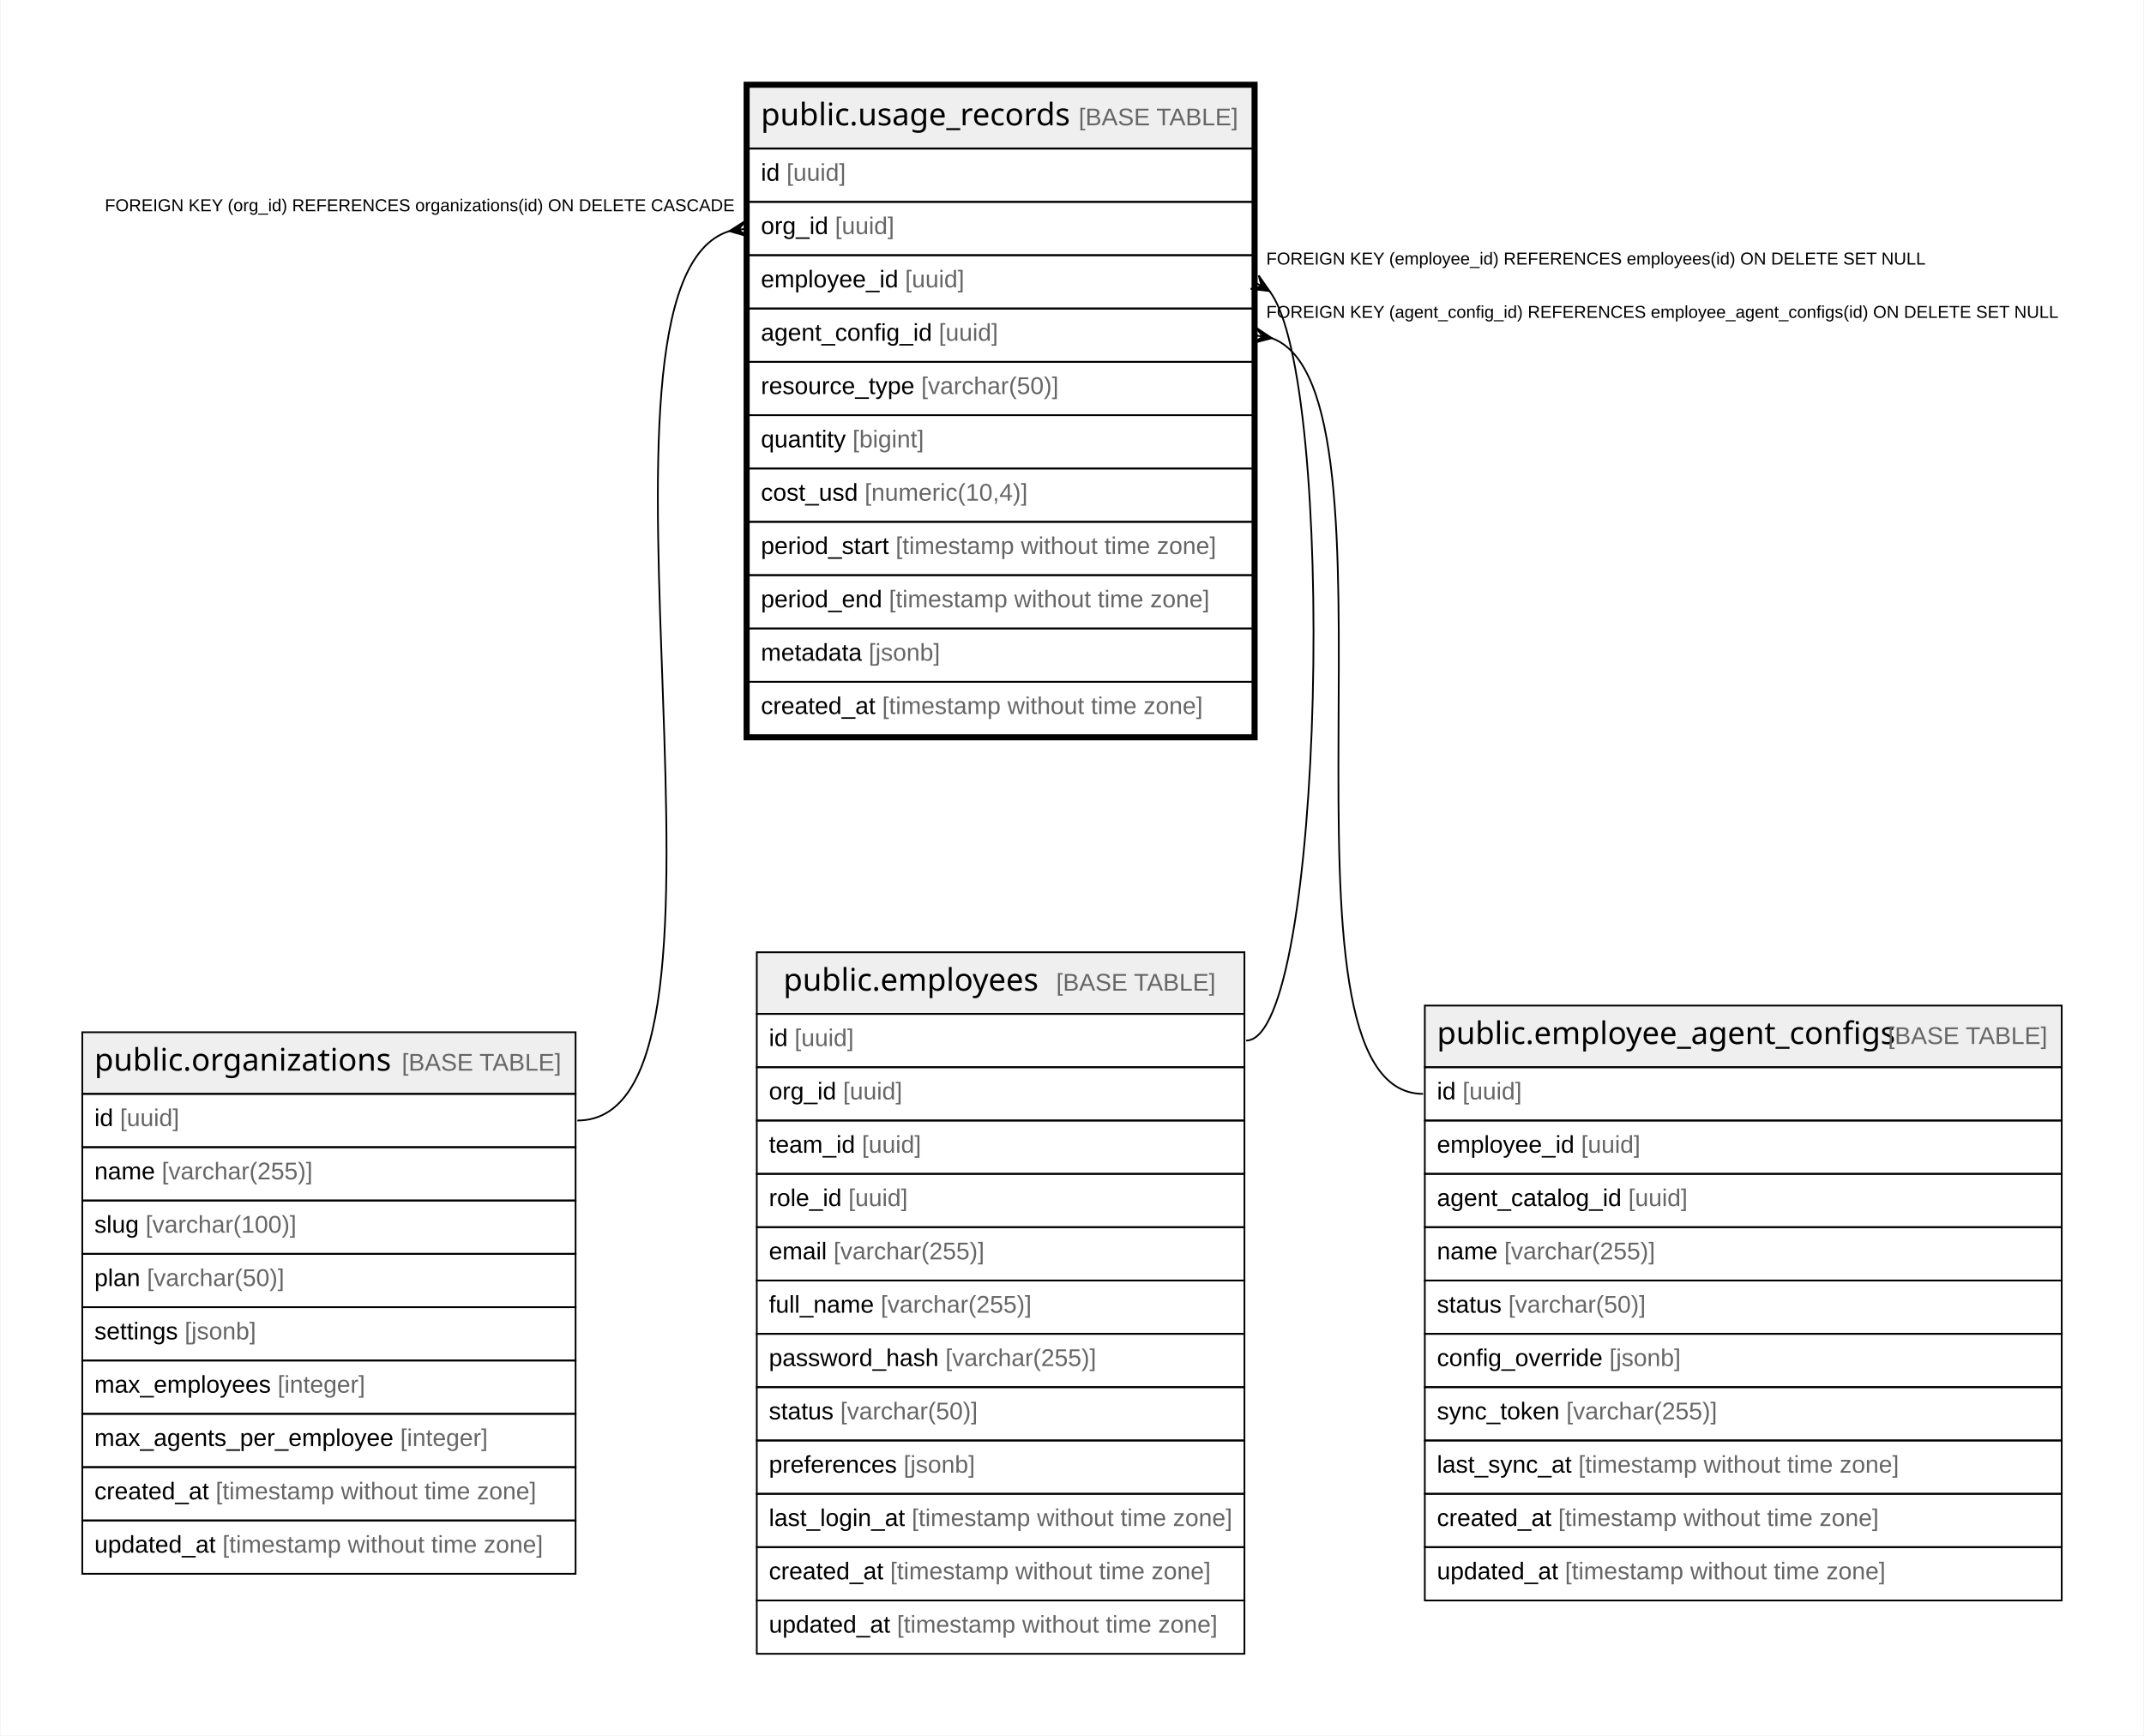
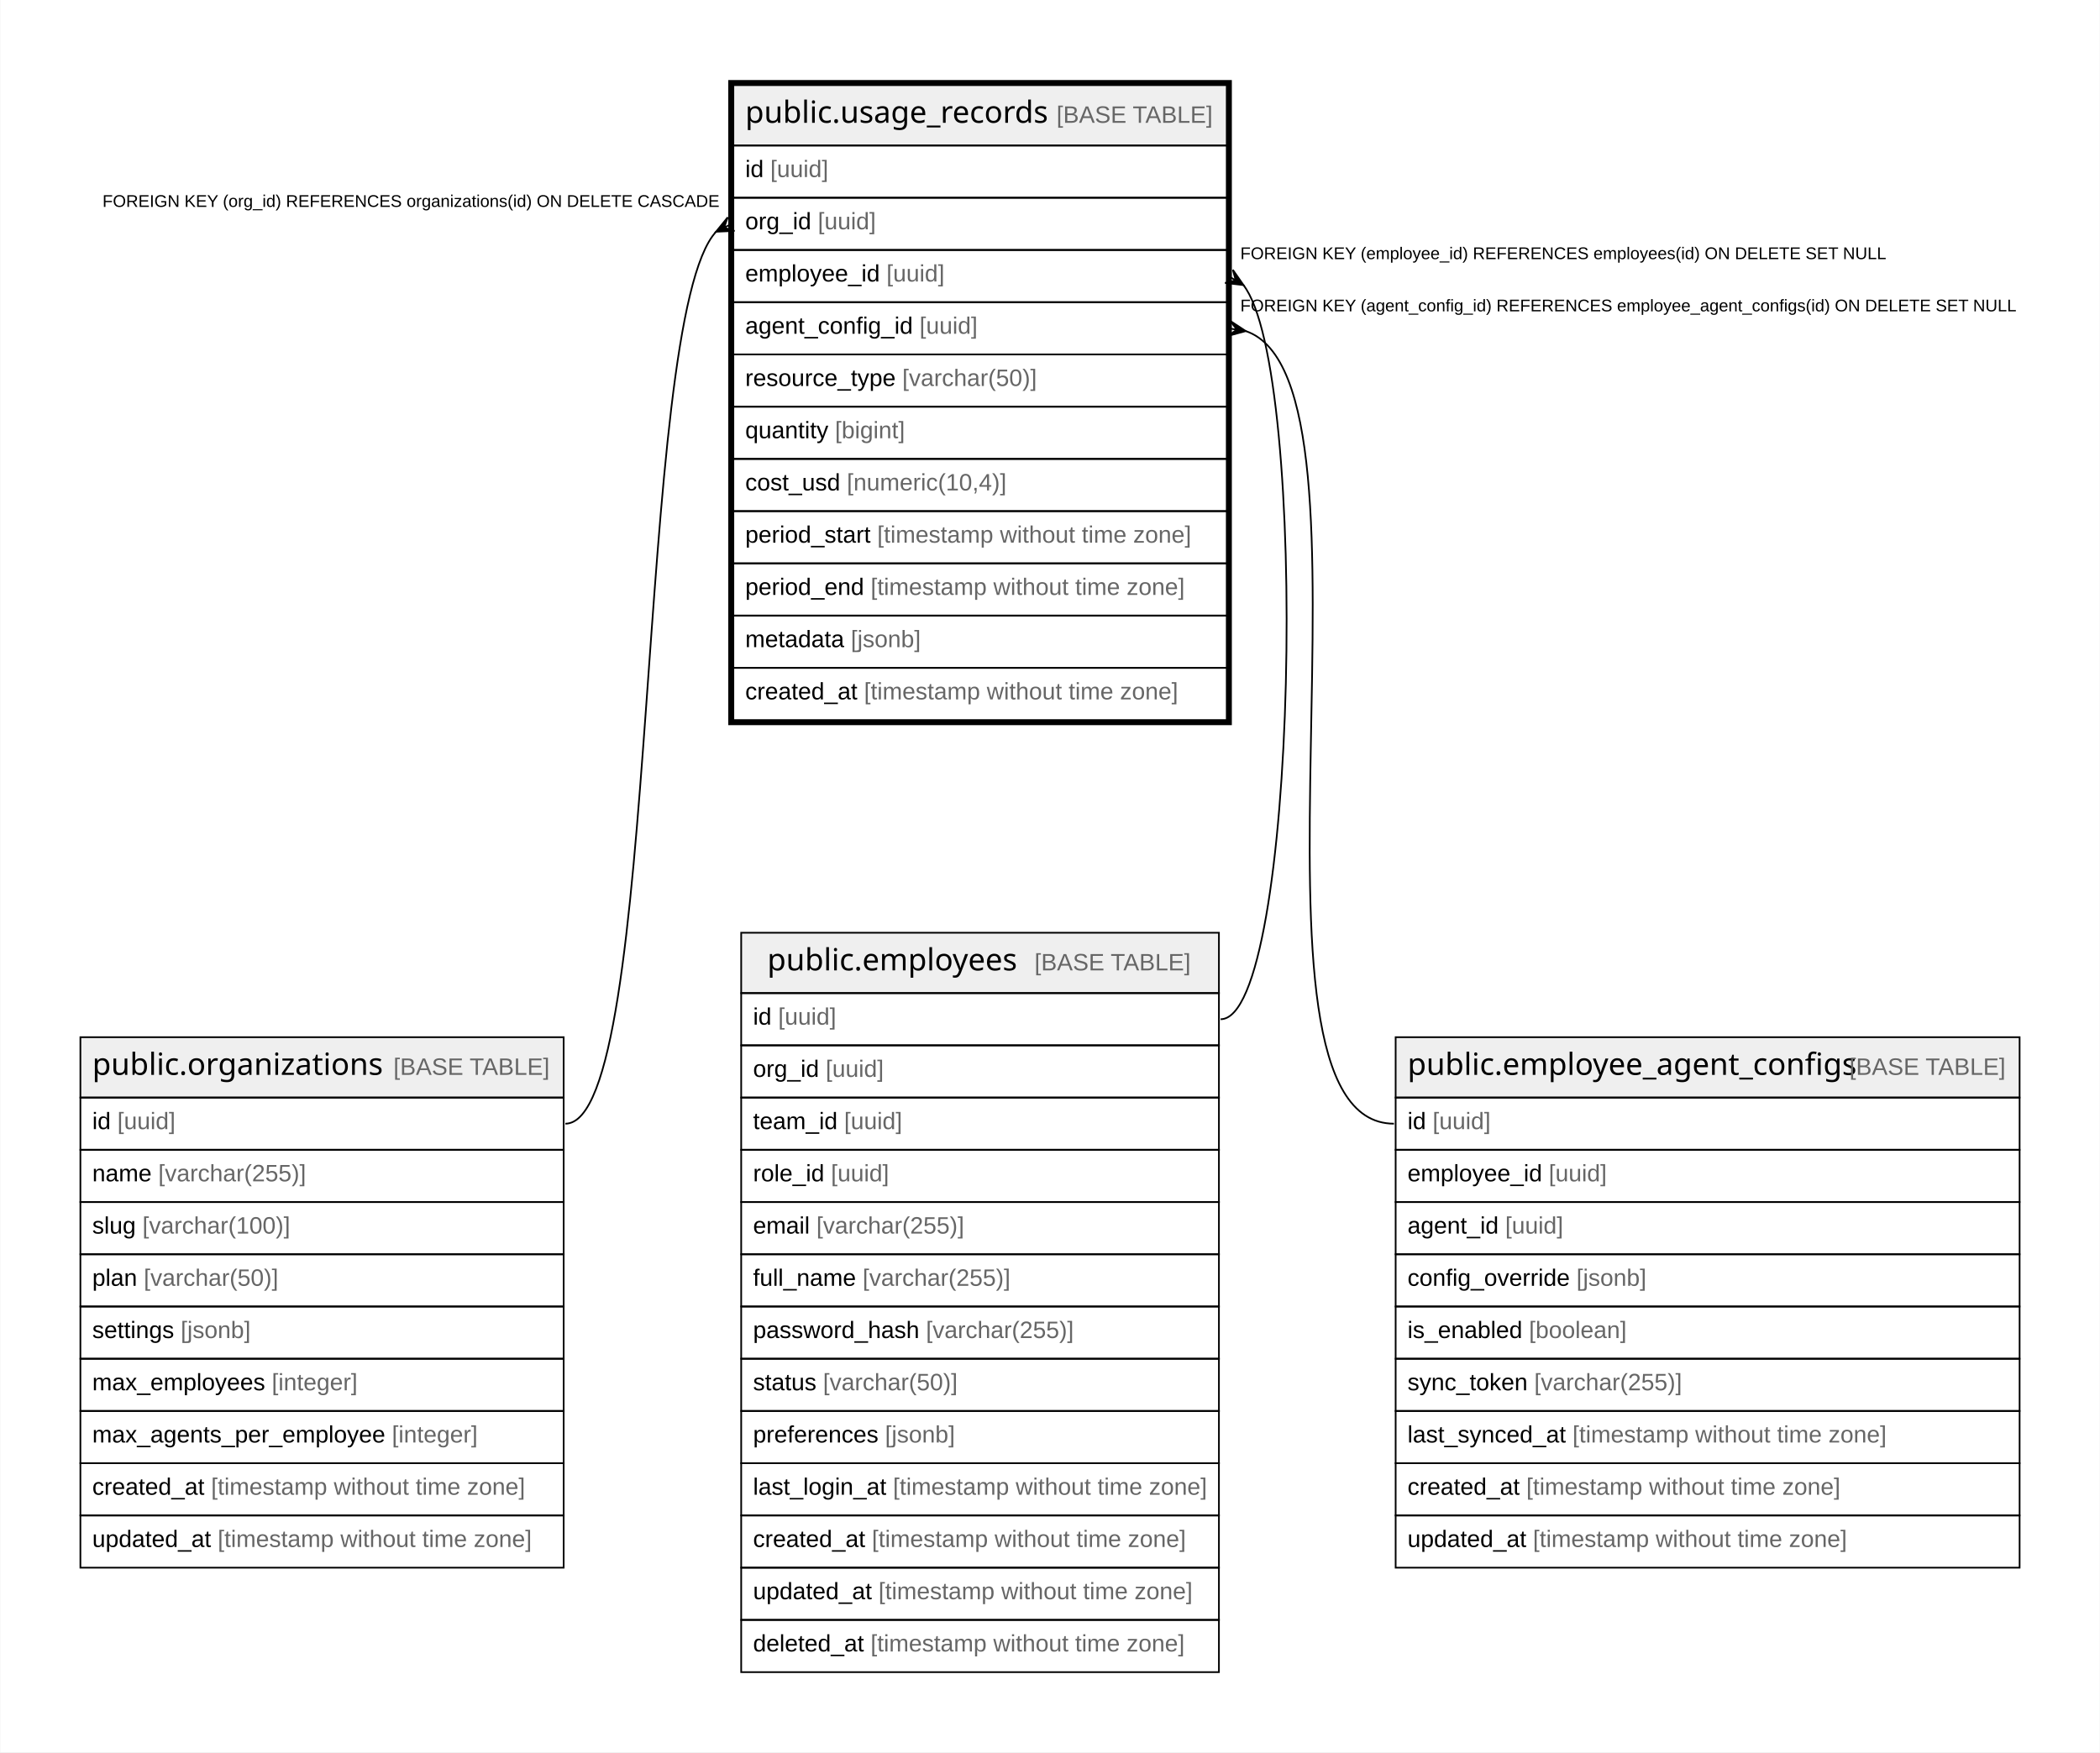
- <svg xmlns="http://www.w3.org/2000/svg" width="1238pt" height="1002pt" viewBox="0.00 0.00 1237.83 1002.40">
-   <g id="graph0" class="graph" transform="scale(1 1) rotate(0) translate(4 998.4)">
-     <polygon fill="white" stroke="none" points="-4,4 -4,-998.4 1233.83,-998.4 1233.83,4 -4,4" />
+ <svg xmlns="http://www.w3.org/2000/svg" width="1238pt" height="1033pt" viewBox="0.00 0.00 1237.83 1033.20">
+   <g id="graph0" class="graph" transform="scale(1 1) rotate(0) translate(4 1029.2)">
+     <polygon fill="white" stroke="none" points="-4,4 -4,-1029.2 1233.83,-1029.2 1233.83,4 -4,4" />
    <g id="node1" class="node">
-       <polygon fill="#efefef" stroke="none" points="428.21,-912.6 428.21,-948.2 719.14,-948.2 719.14,-912.6 428.21,-912.6" />
-       <polygon fill="none" stroke="black" points="428.21,-912.6 428.21,-948.2 719.14,-948.2 719.14,-912.6 428.21,-912.6" />
-       <text text-anchor="start" x="435.21" y="-926" font-family="Arial Bold" font-size="18.00">public.usage_records</text>
-       <text text-anchor="start" x="587.65" y="-926" font-family="Arial" font-size="14.00">    </text>
-       <text text-anchor="start" x="618.77" y="-926" font-family="Arial" font-size="14.00" fill="#666666">[BASE TABLE]</text>
+       <polygon fill="#efefef" stroke="none" points="428.21,-943.4 428.21,-979 719.14,-979 719.14,-943.4 428.21,-943.4" />
+       <polygon fill="none" stroke="black" points="428.21,-943.4 428.21,-979 719.14,-979 719.14,-943.4 428.21,-943.4" />
+       <text text-anchor="start" x="435.21" y="-956.8" font-family="Arial Bold" font-size="18.00">public.usage_records</text>
+       <text text-anchor="start" x="587.65" y="-956.8" font-family="Arial" font-size="14.00">    </text>
+       <text text-anchor="start" x="618.77" y="-956.8" font-family="Arial" font-size="14.00" fill="#666666">[BASE TABLE]</text>
+       <polygon fill="none" stroke="black" points="428.21,-912.6 428.21,-943.4 719.14,-943.4 719.14,-912.6 428.21,-912.6" />
+       <text text-anchor="start" x="435.21" y="-924.8" font-family="Arial" font-size="14.00">id </text>
+       <text text-anchor="start" x="449.99" y="-924.8" font-family="Arial" font-size="14.00" fill="#666666">[uuid]</text>
      <polygon fill="none" stroke="black" points="428.21,-881.8 428.21,-912.6 719.14,-912.6 719.14,-881.8 428.21,-881.8" />
-       <text text-anchor="start" x="435.21" y="-894" font-family="Arial" font-size="14.00">id </text>
-       <text text-anchor="start" x="449.99" y="-894" font-family="Arial" font-size="14.00" fill="#666666">[uuid]</text>
+       <text text-anchor="start" x="435.21" y="-894" font-family="Arial" font-size="14.00">org_id </text>
+       <text text-anchor="start" x="478.01" y="-894" font-family="Arial" font-size="14.00" fill="#666666">[uuid]</text>
      <polygon fill="none" stroke="black" points="428.21,-851 428.21,-881.8 719.14,-881.8 719.14,-851 428.21,-851" />
-       <text text-anchor="start" x="435.21" y="-863.2" font-family="Arial" font-size="14.00">org_id </text>
-       <text text-anchor="start" x="478.01" y="-863.2" font-family="Arial" font-size="14.00" fill="#666666">[uuid]</text>
+       <text text-anchor="start" x="435.21" y="-863.2" font-family="Arial" font-size="14.00">employee_id </text>
+       <text text-anchor="start" x="518.48" y="-863.2" font-family="Arial" font-size="14.00" fill="#666666">[uuid]</text>
      <polygon fill="none" stroke="black" points="428.21,-820.2 428.21,-851 719.14,-851 719.14,-820.2 428.21,-820.2" />
-       <text text-anchor="start" x="435.21" y="-832.4" font-family="Arial" font-size="14.00">employee_id </text>
-       <text text-anchor="start" x="518.48" y="-832.4" font-family="Arial" font-size="14.00" fill="#666666">[uuid]</text>
+       <text text-anchor="start" x="435.21" y="-832.4" font-family="Arial" font-size="14.00">agent_config_id </text>
+       <text text-anchor="start" x="537.96" y="-832.4" font-family="Arial" font-size="14.00" fill="#666666">[uuid]</text>
      <polygon fill="none" stroke="black" points="428.21,-789.4 428.21,-820.2 719.14,-820.2 719.14,-789.4 428.21,-789.4" />
-       <text text-anchor="start" x="435.21" y="-801.6" font-family="Arial" font-size="14.00">agent_config_id </text>
-       <text text-anchor="start" x="537.96" y="-801.6" font-family="Arial" font-size="14.00" fill="#666666">[uuid]</text>
+       <text text-anchor="start" x="435.21" y="-801.6" font-family="Arial" font-size="14.00">resource_type </text>
+       <text text-anchor="start" x="527.81" y="-801.6" font-family="Arial" font-size="14.00" fill="#666666">[varchar(50)]</text>
      <polygon fill="none" stroke="black" points="428.21,-758.6 428.21,-789.4 719.14,-789.4 719.14,-758.6 428.21,-758.6" />
-       <text text-anchor="start" x="435.21" y="-770.8" font-family="Arial" font-size="14.00">resource_type </text>
-       <text text-anchor="start" x="527.81" y="-770.8" font-family="Arial" font-size="14.00" fill="#666666">[varchar(50)]</text>
+       <text text-anchor="start" x="435.21" y="-770.8" font-family="Arial" font-size="14.00">quantity </text>
+       <text text-anchor="start" x="488.13" y="-770.8" font-family="Arial" font-size="14.00" fill="#666666">[bigint]</text>
      <polygon fill="none" stroke="black" points="428.21,-727.8 428.21,-758.6 719.14,-758.6 719.14,-727.8 428.21,-727.8" />
-       <text text-anchor="start" x="435.21" y="-740" font-family="Arial" font-size="14.00">quantity </text>
-       <text text-anchor="start" x="488.13" y="-740" font-family="Arial" font-size="14.00" fill="#666666">[bigint]</text>
+       <text text-anchor="start" x="435.21" y="-740" font-family="Arial" font-size="14.00">cost_usd </text>
+       <text text-anchor="start" x="495.13" y="-740" font-family="Arial" font-size="14.00" fill="#666666">[numeric(10,4)]</text>
      <polygon fill="none" stroke="black" points="428.21,-697 428.21,-727.8 719.14,-727.8 719.14,-697 428.21,-697" />
-       <text text-anchor="start" x="435.21" y="-709.2" font-family="Arial" font-size="14.00">cost_usd </text>
-       <text text-anchor="start" x="495.13" y="-709.2" font-family="Arial" font-size="14.00" fill="#666666">[numeric(10,4)]</text>
+       <text text-anchor="start" x="435.21" y="-709.2" font-family="Arial" font-size="14.00">period_start </text>
+       <text text-anchor="start" x="513.03" y="-709.2" font-family="Arial" font-size="14.00" fill="#666666">[timestamp without time zone]</text>
      <polygon fill="none" stroke="black" points="428.21,-666.2 428.21,-697 719.14,-697 719.14,-666.2 428.21,-666.2" />
-       <text text-anchor="start" x="435.21" y="-678.4" font-family="Arial" font-size="14.00">period_start </text>
-       <text text-anchor="start" x="513.03" y="-678.4" font-family="Arial" font-size="14.00" fill="#666666">[timestamp without time zone]</text>
+       <text text-anchor="start" x="435.21" y="-678.4" font-family="Arial" font-size="14.00">period_end </text>
+       <text text-anchor="start" x="509.16" y="-678.4" font-family="Arial" font-size="14.00" fill="#666666">[timestamp without time zone]</text>
      <polygon fill="none" stroke="black" points="428.21,-635.4 428.21,-666.2 719.14,-666.2 719.14,-635.4 428.21,-635.4" />
-       <text text-anchor="start" x="435.21" y="-647.6" font-family="Arial" font-size="14.00">period_end </text>
-       <text text-anchor="start" x="509.16" y="-647.6" font-family="Arial" font-size="14.00" fill="#666666">[timestamp without time zone]</text>
+       <text text-anchor="start" x="435.21" y="-647.6" font-family="Arial" font-size="14.00">metadata </text>
+       <text text-anchor="start" x="497.47" y="-647.6" font-family="Arial" font-size="14.00" fill="#666666">[jsonb]</text>
      <polygon fill="none" stroke="black" points="428.21,-604.6 428.21,-635.4 719.14,-635.4 719.14,-604.6 428.21,-604.6" />
-       <text text-anchor="start" x="435.21" y="-616.8" font-family="Arial" font-size="14.00">metadata </text>
-       <text text-anchor="start" x="497.47" y="-616.8" font-family="Arial" font-size="14.00" fill="#666666">[jsonb]</text>
-       <polygon fill="none" stroke="black" points="428.21,-573.8 428.21,-604.6 719.14,-604.6 719.14,-573.8 428.21,-573.8" />
-       <text text-anchor="start" x="435.21" y="-586" font-family="Arial" font-size="14.00">created_at </text>
-       <text text-anchor="start" x="505.26" y="-586" font-family="Arial" font-size="14.00" fill="#666666">[timestamp without time zone]</text>
-       <polygon fill="none" stroke="black" stroke-width="3" points="426.71,-572.3 426.71,-949.7 720.64,-949.7 720.64,-572.3 426.71,-572.3" />
+       <text text-anchor="start" x="435.21" y="-616.8" font-family="Arial" font-size="14.00">created_at </text>
+       <text text-anchor="start" x="505.26" y="-616.8" font-family="Arial" font-size="14.00" fill="#666666">[timestamp without time zone]</text>
+       <polygon fill="none" stroke="black" stroke-width="3" points="426.71,-603.1 426.71,-980.5 720.64,-980.5 720.64,-603.1 426.71,-603.1" />
    </g>
    <g id="node2" class="node">
-       <polygon fill="#efefef" stroke="none" points="43.2,-366.6 43.2,-402.2 328.15,-402.2 328.15,-366.6 43.2,-366.6" />
-       <polygon fill="none" stroke="black" points="43.2,-366.6 43.2,-402.2 328.15,-402.2 328.15,-366.6 43.2,-366.6" />
-       <text text-anchor="start" x="50.2" y="-380" font-family="Arial Bold" font-size="18.00">public.organizations</text>
-       <text text-anchor="start" x="196.66" y="-380" font-family="Arial" font-size="14.00">    </text>
-       <text text-anchor="start" x="227.78" y="-380" font-family="Arial" font-size="14.00" fill="#666666">[BASE TABLE]</text>
-       <polygon fill="none" stroke="black" points="43.2,-335.8 43.2,-366.6 328.15,-366.6 328.15,-335.8 43.2,-335.8" />
-       <text text-anchor="start" x="50.2" y="-348" font-family="Arial" font-size="14.00">id </text>
-       <text text-anchor="start" x="64.99" y="-348" font-family="Arial" font-size="14.00" fill="#666666">[uuid]</text>
-       <polygon fill="none" stroke="black" points="43.2,-305 43.2,-335.8 328.15,-335.8 328.15,-305 43.2,-305" />
-       <text text-anchor="start" x="50.2" y="-317.2" font-family="Arial" font-size="14.00">name </text>
-       <text text-anchor="start" x="89.11" y="-317.2" font-family="Arial" font-size="14.00" fill="#666666">[varchar(255)]</text>
-       <polygon fill="none" stroke="black" points="43.2,-274.2 43.2,-305 328.15,-305 328.15,-274.2 43.2,-274.2" />
-       <text text-anchor="start" x="50.2" y="-286.4" font-family="Arial" font-size="14.00">slug </text>
-       <text text-anchor="start" x="79.77" y="-286.4" font-family="Arial" font-size="14.00" fill="#666666">[varchar(100)]</text>
-       <polygon fill="none" stroke="black" points="43.2,-243.4 43.2,-274.2 328.15,-274.2 328.15,-243.4 43.2,-243.4" />
-       <text text-anchor="start" x="50.2" y="-255.6" font-family="Arial" font-size="14.00">plan </text>
-       <text text-anchor="start" x="80.56" y="-255.6" font-family="Arial" font-size="14.00" fill="#666666">[varchar(50)]</text>
-       <polygon fill="none" stroke="black" points="43.2,-212.6 43.2,-243.4 328.15,-243.4 328.15,-212.6 43.2,-212.6" />
-       <text text-anchor="start" x="50.2" y="-224.8" font-family="Arial" font-size="14.00">settings </text>
-       <text text-anchor="start" x="102.34" y="-224.8" font-family="Arial" font-size="14.00" fill="#666666">[jsonb]</text>
-       <polygon fill="none" stroke="black" points="43.2,-181.8 43.2,-212.6 328.15,-212.6 328.15,-181.8 43.2,-181.8" />
-       <text text-anchor="start" x="50.2" y="-194" font-family="Arial" font-size="14.00">max_employees </text>
-       <text text-anchor="start" x="156.03" y="-194" font-family="Arial" font-size="14.00" fill="#666666">[integer]</text>
-       <polygon fill="none" stroke="black" points="43.2,-151 43.2,-181.8 328.15,-181.8 328.15,-151 43.2,-151" />
-       <text text-anchor="start" x="50.2" y="-163.2" font-family="Arial" font-size="14.00">max_agents_per_employee </text>
-       <text text-anchor="start" x="226.87" y="-163.2" font-family="Arial" font-size="14.00" fill="#666666">[integer]</text>
-       <polygon fill="none" stroke="black" points="43.2,-120.2 43.2,-151 328.15,-151 328.15,-120.2 43.2,-120.2" />
-       <text text-anchor="start" x="50.2" y="-132.4" font-family="Arial" font-size="14.00">created_at </text>
-       <text text-anchor="start" x="120.25" y="-132.4" font-family="Arial" font-size="14.00" fill="#666666">[timestamp without time zone]</text>
-       <polygon fill="none" stroke="black" points="43.2,-89.4 43.2,-120.2 328.15,-120.2 328.15,-89.4 43.2,-89.4" />
-       <text text-anchor="start" x="50.2" y="-101.6" font-family="Arial" font-size="14.00">updated_at </text>
-       <text text-anchor="start" x="124.16" y="-101.6" font-family="Arial" font-size="14.00" fill="#666666">[timestamp without time zone]</text>
+       <polygon fill="#efefef" stroke="none" points="43.2,-382 43.2,-417.6 328.15,-417.6 328.15,-382 43.2,-382" />
+       <polygon fill="none" stroke="black" points="43.2,-382 43.2,-417.6 328.15,-417.6 328.15,-382 43.2,-382" />
+       <text text-anchor="start" x="50.2" y="-395.4" font-family="Arial Bold" font-size="18.00">public.organizations</text>
+       <text text-anchor="start" x="196.66" y="-395.4" font-family="Arial" font-size="14.00">    </text>
+       <text text-anchor="start" x="227.78" y="-395.4" font-family="Arial" font-size="14.00" fill="#666666">[BASE TABLE]</text>
+       <polygon fill="none" stroke="black" points="43.2,-351.2 43.2,-382 328.15,-382 328.15,-351.2 43.2,-351.2" />
+       <text text-anchor="start" x="50.2" y="-363.4" font-family="Arial" font-size="14.00">id </text>
+       <text text-anchor="start" x="64.99" y="-363.4" font-family="Arial" font-size="14.00" fill="#666666">[uuid]</text>
+       <polygon fill="none" stroke="black" points="43.2,-320.4 43.2,-351.2 328.15,-351.2 328.15,-320.4 43.2,-320.4" />
+       <text text-anchor="start" x="50.2" y="-332.6" font-family="Arial" font-size="14.00">name </text>
+       <text text-anchor="start" x="89.11" y="-332.6" font-family="Arial" font-size="14.00" fill="#666666">[varchar(255)]</text>
+       <polygon fill="none" stroke="black" points="43.2,-289.6 43.2,-320.4 328.15,-320.4 328.15,-289.6 43.2,-289.6" />
+       <text text-anchor="start" x="50.2" y="-301.8" font-family="Arial" font-size="14.00">slug </text>
+       <text text-anchor="start" x="79.77" y="-301.8" font-family="Arial" font-size="14.00" fill="#666666">[varchar(100)]</text>
+       <polygon fill="none" stroke="black" points="43.2,-258.8 43.2,-289.6 328.15,-289.6 328.15,-258.8 43.2,-258.8" />
+       <text text-anchor="start" x="50.2" y="-271" font-family="Arial" font-size="14.00">plan </text>
+       <text text-anchor="start" x="80.56" y="-271" font-family="Arial" font-size="14.00" fill="#666666">[varchar(50)]</text>
+       <polygon fill="none" stroke="black" points="43.2,-228 43.2,-258.8 328.15,-258.8 328.15,-228 43.2,-228" />
+       <text text-anchor="start" x="50.2" y="-240.2" font-family="Arial" font-size="14.00">settings </text>
+       <text text-anchor="start" x="102.34" y="-240.2" font-family="Arial" font-size="14.00" fill="#666666">[jsonb]</text>
+       <polygon fill="none" stroke="black" points="43.2,-197.2 43.2,-228 328.15,-228 328.15,-197.2 43.2,-197.2" />
+       <text text-anchor="start" x="50.2" y="-209.4" font-family="Arial" font-size="14.00">max_employees </text>
+       <text text-anchor="start" x="156.03" y="-209.4" font-family="Arial" font-size="14.00" fill="#666666">[integer]</text>
+       <polygon fill="none" stroke="black" points="43.2,-166.4 43.2,-197.2 328.15,-197.2 328.15,-166.4 43.2,-166.4" />
+       <text text-anchor="start" x="50.2" y="-178.6" font-family="Arial" font-size="14.00">max_agents_per_employee </text>
+       <text text-anchor="start" x="226.87" y="-178.6" font-family="Arial" font-size="14.00" fill="#666666">[integer]</text>
+       <polygon fill="none" stroke="black" points="43.2,-135.6 43.2,-166.4 328.15,-166.4 328.15,-135.6 43.2,-135.6" />
+       <text text-anchor="start" x="50.2" y="-147.8" font-family="Arial" font-size="14.00">created_at </text>
+       <text text-anchor="start" x="120.25" y="-147.8" font-family="Arial" font-size="14.00" fill="#666666">[timestamp without time zone]</text>
+       <polygon fill="none" stroke="black" points="43.2,-104.8 43.2,-135.6 328.15,-135.6 328.15,-104.8 43.2,-104.8" />
+       <text text-anchor="start" x="50.2" y="-117" font-family="Arial" font-size="14.00">updated_at </text>
+       <text text-anchor="start" x="124.16" y="-117" font-family="Arial" font-size="14.00" fill="#666666">[timestamp without time zone]</text>
    </g>
    <g id="edge1" class="edge">
-       <path fill="none" stroke="black" d="M417,-864.92C318.86,-834.7 442.05,-351.2 329.15,-351.2" />
-       <polygon fill="black" stroke="black" points="416.98,-864.92 426.23,-870.81 422.26,-865.68 426.55,-866.3 426.55,-866.3 426.55,-866.3 422.26,-865.68 427.52,-861.9 416.98,-864.92" />
-       <text text-anchor="start" x="56.22" y="-876.4" font-family="Arial" font-size="10.00">FOREIGN KEY (org_id) REFERENCES organizations(id) ON DELETE CASCADE</text>
+       <path fill="none" stroke="black" d="M418.08,-892.61C369.4,-840.75 385.83,-366.6 329.15,-366.6" />
+       <polygon fill="black" stroke="black" points="417.97,-892.56 424.89,-901.07 422.74,-894.96 426.61,-896.9 426.61,-896.9 426.61,-896.9 422.74,-894.96 428.93,-893.03 417.97,-892.56" />
+       <text text-anchor="start" x="56.22" y="-907.2" font-family="Arial" font-size="10.00">FOREIGN KEY (org_id) REFERENCES organizations(id) ON DELETE CASCADE</text>
    </g>
    <g id="node3" class="node">
-       <polygon fill="#efefef" stroke="none" points="432.83,-412.8 432.83,-448.4 714.52,-448.4 714.52,-412.8 432.83,-412.8" />
-       <polygon fill="none" stroke="black" points="432.83,-412.8 432.83,-448.4 714.52,-448.4 714.52,-412.8 432.83,-412.8" />
-       <text text-anchor="start" x="448.2" y="-426.2" font-family="Arial Bold" font-size="18.00">public.employees</text>
-       <text text-anchor="start" x="574.66" y="-426.2" font-family="Arial" font-size="14.00">    </text>
-       <text text-anchor="start" x="605.78" y="-426.2" font-family="Arial" font-size="14.00" fill="#666666">[BASE TABLE]</text>
+       <polygon fill="#efefef" stroke="none" points="432.83,-443.6 432.83,-479.2 714.52,-479.2 714.52,-443.6 432.83,-443.6" />
+       <polygon fill="none" stroke="black" points="432.83,-443.6 432.83,-479.2 714.52,-479.2 714.52,-443.6 432.83,-443.6" />
+       <text text-anchor="start" x="448.2" y="-457" font-family="Arial Bold" font-size="18.00">public.employees</text>
+       <text text-anchor="start" x="574.66" y="-457" font-family="Arial" font-size="14.00">    </text>
+       <text text-anchor="start" x="605.78" y="-457" font-family="Arial" font-size="14.00" fill="#666666">[BASE TABLE]</text>
+       <polygon fill="none" stroke="black" points="432.83,-412.8 432.83,-443.6 714.52,-443.6 714.52,-412.8 432.83,-412.8" />
+       <text text-anchor="start" x="439.83" y="-425" font-family="Arial" font-size="14.00">id </text>
+       <text text-anchor="start" x="454.62" y="-425" font-family="Arial" font-size="14.00" fill="#666666">[uuid]</text>
      <polygon fill="none" stroke="black" points="432.83,-382 432.83,-412.8 714.52,-412.8 714.52,-382 432.83,-382" />
-       <text text-anchor="start" x="439.83" y="-394.2" font-family="Arial" font-size="14.00">id </text>
-       <text text-anchor="start" x="454.62" y="-394.2" font-family="Arial" font-size="14.00" fill="#666666">[uuid]</text>
+       <text text-anchor="start" x="439.83" y="-394.2" font-family="Arial" font-size="14.00">org_id </text>
+       <text text-anchor="start" x="482.64" y="-394.2" font-family="Arial" font-size="14.00" fill="#666666">[uuid]</text>
      <polygon fill="none" stroke="black" points="432.83,-351.2 432.83,-382 714.52,-382 714.52,-351.2 432.83,-351.2" />
-       <text text-anchor="start" x="439.83" y="-363.4" font-family="Arial" font-size="14.00">org_id </text>
-       <text text-anchor="start" x="482.64" y="-363.4" font-family="Arial" font-size="14.00" fill="#666666">[uuid]</text>
+       <text text-anchor="start" x="439.83" y="-363.4" font-family="Arial" font-size="14.00">team_id </text>
+       <text text-anchor="start" x="493.53" y="-363.4" font-family="Arial" font-size="14.00" fill="#666666">[uuid]</text>
      <polygon fill="none" stroke="black" points="432.83,-320.4 432.83,-351.2 714.52,-351.2 714.52,-320.4 432.83,-320.4" />
-       <text text-anchor="start" x="439.83" y="-332.6" font-family="Arial" font-size="14.00">team_id </text>
-       <text text-anchor="start" x="493.53" y="-332.6" font-family="Arial" font-size="14.00" fill="#666666">[uuid]</text>
+       <text text-anchor="start" x="439.83" y="-332.6" font-family="Arial" font-size="14.00">role_id </text>
+       <text text-anchor="start" x="485.75" y="-332.6" font-family="Arial" font-size="14.00" fill="#666666">[uuid]</text>
      <polygon fill="none" stroke="black" points="432.83,-289.6 432.83,-320.4 714.52,-320.4 714.52,-289.6 432.83,-289.6" />
-       <text text-anchor="start" x="439.83" y="-301.8" font-family="Arial" font-size="14.00">role_id </text>
-       <text text-anchor="start" x="485.75" y="-301.8" font-family="Arial" font-size="14.00" fill="#666666">[uuid]</text>
+       <text text-anchor="start" x="439.83" y="-301.8" font-family="Arial" font-size="14.00">email </text>
+       <text text-anchor="start" x="477.18" y="-301.8" font-family="Arial" font-size="14.00" fill="#666666">[varchar(255)]</text>
      <polygon fill="none" stroke="black" points="432.83,-258.8 432.83,-289.6 714.52,-289.6 714.52,-258.8 432.83,-258.8" />
-       <text text-anchor="start" x="439.83" y="-271" font-family="Arial" font-size="14.00">email </text>
-       <text text-anchor="start" x="477.18" y="-271" font-family="Arial" font-size="14.00" fill="#666666">[varchar(255)]</text>
+       <text text-anchor="start" x="439.83" y="-271" font-family="Arial" font-size="14.00">full_name </text>
+       <text text-anchor="start" x="504.42" y="-271" font-family="Arial" font-size="14.00" fill="#666666">[varchar(255)]</text>
      <polygon fill="none" stroke="black" points="432.83,-228 432.83,-258.8 714.52,-258.8 714.52,-228 432.83,-228" />
-       <text text-anchor="start" x="439.83" y="-240.2" font-family="Arial" font-size="14.00">full_name </text>
-       <text text-anchor="start" x="504.42" y="-240.2" font-family="Arial" font-size="14.00" fill="#666666">[varchar(255)]</text>
+       <text text-anchor="start" x="439.83" y="-240.2" font-family="Arial" font-size="14.00">password_hash </text>
+       <text text-anchor="start" x="541.78" y="-240.2" font-family="Arial" font-size="14.00" fill="#666666">[varchar(255)]</text>
      <polygon fill="none" stroke="black" points="432.83,-197.2 432.83,-228 714.52,-228 714.52,-197.2 432.83,-197.2" />
-       <text text-anchor="start" x="439.83" y="-209.4" font-family="Arial" font-size="14.00">password_hash </text>
-       <text text-anchor="start" x="541.78" y="-209.4" font-family="Arial" font-size="14.00" fill="#666666">[varchar(255)]</text>
+       <text text-anchor="start" x="439.83" y="-209.4" font-family="Arial" font-size="14.00">status </text>
+       <text text-anchor="start" x="481.07" y="-209.4" font-family="Arial" font-size="14.00" fill="#666666">[varchar(50)]</text>
      <polygon fill="none" stroke="black" points="432.83,-166.4 432.83,-197.2 714.52,-197.2 714.52,-166.4 432.83,-166.4" />
-       <text text-anchor="start" x="439.83" y="-178.6" font-family="Arial" font-size="14.00">status </text>
-       <text text-anchor="start" x="481.07" y="-178.6" font-family="Arial" font-size="14.00" fill="#666666">[varchar(50)]</text>
+       <text text-anchor="start" x="439.83" y="-178.6" font-family="Arial" font-size="14.00">preferences </text>
+       <text text-anchor="start" x="517.65" y="-178.6" font-family="Arial" font-size="14.00" fill="#666666">[jsonb]</text>
      <polygon fill="none" stroke="black" points="432.83,-135.6 432.83,-166.4 714.52,-166.4 714.52,-135.6 432.83,-135.6" />
-       <text text-anchor="start" x="439.83" y="-147.8" font-family="Arial" font-size="14.00">preferences </text>
-       <text text-anchor="start" x="517.65" y="-147.8" font-family="Arial" font-size="14.00" fill="#666666">[jsonb]</text>
+       <text text-anchor="start" x="439.83" y="-147.8" font-family="Arial" font-size="14.00">last_login_at </text>
+       <text text-anchor="start" x="522.33" y="-147.8" font-family="Arial" font-size="14.00" fill="#666666">[timestamp without time zone]</text>
      <polygon fill="none" stroke="black" points="432.83,-104.8 432.83,-135.6 714.52,-135.6 714.52,-104.8 432.83,-104.8" />
-       <text text-anchor="start" x="439.83" y="-117" font-family="Arial" font-size="14.00">last_login_at </text>
-       <text text-anchor="start" x="522.33" y="-117" font-family="Arial" font-size="14.00" fill="#666666">[timestamp without time zone]</text>
+       <text text-anchor="start" x="439.83" y="-117" font-family="Arial" font-size="14.00">created_at </text>
+       <text text-anchor="start" x="509.88" y="-117" font-family="Arial" font-size="14.00" fill="#666666">[timestamp without time zone]</text>
      <polygon fill="none" stroke="black" points="432.83,-74 432.83,-104.8 714.52,-104.8 714.52,-74 432.83,-74" />
-       <text text-anchor="start" x="439.83" y="-86.2" font-family="Arial" font-size="14.00">created_at </text>
-       <text text-anchor="start" x="509.88" y="-86.2" font-family="Arial" font-size="14.00" fill="#666666">[timestamp without time zone]</text>
+       <text text-anchor="start" x="439.83" y="-86.2" font-family="Arial" font-size="14.00">updated_at </text>
+       <text text-anchor="start" x="513.79" y="-86.2" font-family="Arial" font-size="14.00" fill="#666666">[timestamp without time zone]</text>
      <polygon fill="none" stroke="black" points="432.83,-43.2 432.83,-74 714.52,-74 714.52,-43.2 432.83,-43.2" />
-       <text text-anchor="start" x="439.83" y="-55.4" font-family="Arial" font-size="14.00">updated_at </text>
-       <text text-anchor="start" x="513.79" y="-55.4" font-family="Arial" font-size="14.00" fill="#666666">[timestamp without time zone]</text>
+       <text text-anchor="start" x="439.83" y="-55.4" font-family="Arial" font-size="14.00">deleted_at </text>
+       <text text-anchor="start" x="509.11" y="-55.4" font-family="Arial" font-size="14.00" fill="#666666">[timestamp without time zone]</text>
    </g>
    <g id="edge2" class="edge">
-       <path fill="none" stroke="black" d="M728.9,-830.37C768.06,-780.93 761.07,-397.4 715.52,-397.4" />
-       <polygon fill="black" stroke="black" points="729.02,-830.3 718.12,-831.56 724.44,-833.04 720.72,-835.26 720.72,-835.26 720.72,-835.26 724.44,-833.04 722.74,-839.29 729.02,-830.3" />
-       <text text-anchor="start" x="727.14" y="-845.6" font-family="Arial" font-size="10.00">FOREIGN KEY (employee_id) REFERENCES employees(id) ON DELETE SET NULL</text>
+       <path fill="none" stroke="black" d="M728.9,-861.17C768.06,-811.73 761.07,-428.2 715.52,-428.2" />
+       <polygon fill="black" stroke="black" points="729.02,-861.1 718.12,-862.36 724.44,-863.84 720.72,-866.06 720.72,-866.06 720.72,-866.06 724.44,-863.84 722.74,-870.09 729.02,-861.1" />
+       <text text-anchor="start" x="727.14" y="-876.4" font-family="Arial" font-size="10.00">FOREIGN KEY (employee_id) REFERENCES employees(id) ON DELETE SET NULL</text>
    </g>
    <g id="node4" class="node">
      <polygon fill="#efefef" stroke="none" points="818.72,-382 818.72,-417.6 1186.63,-417.6 1186.63,-382 818.72,-382" />
      <polygon fill="none" stroke="black" points="818.72,-382 818.72,-417.6 1186.63,-417.6 1186.63,-382 818.72,-382" />
      <text text-anchor="start" x="825.72" y="-395.4" font-family="Arial Bold" font-size="18.00">public.employee_agent_configs</text>
      <text text-anchor="start" x="1055.15" y="-395.4" font-family="Arial" font-size="14.00">    </text>
      <text text-anchor="start" x="1086.26" y="-395.4" font-family="Arial" font-size="14.00" fill="#666666">[BASE TABLE]</text>
      <polygon fill="none" stroke="black" points="818.72,-351.2 818.72,-382 1186.63,-382 1186.63,-351.2 818.72,-351.2" />
      <text text-anchor="start" x="825.72" y="-363.4" font-family="Arial" font-size="14.00">id </text>
      <text text-anchor="start" x="840.5" y="-363.4" font-family="Arial" font-size="14.00" fill="#666666">[uuid]</text>
      <polygon fill="none" stroke="black" points="818.72,-320.4 818.72,-351.2 1186.63,-351.2 1186.63,-320.4 818.72,-320.4" />
      <text text-anchor="start" x="825.72" y="-332.6" font-family="Arial" font-size="14.00">employee_id </text>
      <text text-anchor="start" x="908.99" y="-332.6" font-family="Arial" font-size="14.00" fill="#666666">[uuid]</text>
      <polygon fill="none" stroke="black" points="818.72,-289.6 818.72,-320.4 1186.63,-320.4 1186.63,-289.6 818.72,-289.6" />
-       <text text-anchor="start" x="825.72" y="-301.8" font-family="Arial" font-size="14.00">agent_catalog_id </text>
-       <text text-anchor="start" x="936.25" y="-301.8" font-family="Arial" font-size="14.00" fill="#666666">[uuid]</text>
+       <text text-anchor="start" x="825.72" y="-301.8" font-family="Arial" font-size="14.00">agent_id </text>
+       <text text-anchor="start" x="883.32" y="-301.8" font-family="Arial" font-size="14.00" fill="#666666">[uuid]</text>
      <polygon fill="none" stroke="black" points="818.72,-258.8 818.72,-289.6 1186.63,-289.6 1186.63,-258.8 818.72,-258.8" />
-       <text text-anchor="start" x="825.72" y="-271" font-family="Arial" font-size="14.00">name </text>
-       <text text-anchor="start" x="864.63" y="-271" font-family="Arial" font-size="14.00" fill="#666666">[varchar(255)]</text>
+       <text text-anchor="start" x="825.72" y="-271" font-family="Arial" font-size="14.00">config_override </text>
+       <text text-anchor="start" x="925.33" y="-271" font-family="Arial" font-size="14.00" fill="#666666">[jsonb]</text>
      <polygon fill="none" stroke="black" points="818.72,-228 818.72,-258.8 1186.63,-258.8 1186.63,-228 818.72,-228" />
-       <text text-anchor="start" x="825.72" y="-240.2" font-family="Arial" font-size="14.00">status </text>
-       <text text-anchor="start" x="866.96" y="-240.2" font-family="Arial" font-size="14.00" fill="#666666">[varchar(50)]</text>
+       <text text-anchor="start" x="825.72" y="-240.2" font-family="Arial" font-size="14.00">is_enabled </text>
+       <text text-anchor="start" x="897.33" y="-240.2" font-family="Arial" font-size="14.00" fill="#666666">[boolean]</text>
      <polygon fill="none" stroke="black" points="818.72,-197.2 818.72,-228 1186.63,-228 1186.63,-197.2 818.72,-197.2" />
-       <text text-anchor="start" x="825.72" y="-209.4" font-family="Arial" font-size="14.00">config_override </text>
-       <text text-anchor="start" x="925.33" y="-209.4" font-family="Arial" font-size="14.00" fill="#666666">[jsonb]</text>
+       <text text-anchor="start" x="825.72" y="-209.4" font-family="Arial" font-size="14.00">sync_token </text>
+       <text text-anchor="start" x="900.43" y="-209.4" font-family="Arial" font-size="14.00" fill="#666666">[varchar(255)]</text>
      <polygon fill="none" stroke="black" points="818.72,-166.4 818.72,-197.2 1186.63,-197.2 1186.63,-166.4 818.72,-166.4" />
-       <text text-anchor="start" x="825.72" y="-178.6" font-family="Arial" font-size="14.00">sync_token </text>
-       <text text-anchor="start" x="900.43" y="-178.6" font-family="Arial" font-size="14.00" fill="#666666">[varchar(255)]</text>
+       <text text-anchor="start" x="825.72" y="-178.6" font-family="Arial" font-size="14.00">last_synced_at </text>
+       <text text-anchor="start" x="923" y="-178.6" font-family="Arial" font-size="14.00" fill="#666666">[timestamp without time zone]</text>
      <polygon fill="none" stroke="black" points="818.72,-135.6 818.72,-166.4 1186.63,-166.4 1186.63,-135.6 818.72,-135.6" />
-       <text text-anchor="start" x="825.72" y="-147.8" font-family="Arial" font-size="14.00">last_sync_at </text>
-       <text text-anchor="start" x="907.43" y="-147.8" font-family="Arial" font-size="14.00" fill="#666666">[timestamp without time zone]</text>
+       <text text-anchor="start" x="825.72" y="-147.8" font-family="Arial" font-size="14.00">created_at </text>
+       <text text-anchor="start" x="895.76" y="-147.8" font-family="Arial" font-size="14.00" fill="#666666">[timestamp without time zone]</text>
      <polygon fill="none" stroke="black" points="818.72,-104.8 818.72,-135.6 1186.63,-135.6 1186.63,-104.8 818.72,-104.8" />
-       <text text-anchor="start" x="825.72" y="-117" font-family="Arial" font-size="14.00">created_at </text>
-       <text text-anchor="start" x="895.76" y="-117" font-family="Arial" font-size="14.00" fill="#666666">[timestamp without time zone]</text>
-       <polygon fill="none" stroke="black" points="818.72,-74 818.72,-104.8 1186.63,-104.8 1186.63,-74 818.72,-74" />
-       <text text-anchor="start" x="825.72" y="-86.2" font-family="Arial" font-size="14.00">updated_at </text>
-       <text text-anchor="start" x="899.67" y="-86.2" font-family="Arial" font-size="14.00" fill="#666666">[timestamp without time zone]</text>
+       <text text-anchor="start" x="825.72" y="-117" font-family="Arial" font-size="14.00">updated_at </text>
+       <text text-anchor="start" x="899.67" y="-117" font-family="Arial" font-size="14.00" fill="#666666">[timestamp without time zone]</text>
    </g>
    <g id="edge3" class="edge">
-       <path fill="none" stroke="black" d="M730.19,-803.13C812.8,-773.71 721.56,-366.6 817.72,-366.6" />
-       <polygon fill="black" stroke="black" points="730.34,-803.1 719.73,-800.31 725.07,-803.98 720.8,-804.69 720.8,-804.69 720.8,-804.69 725.07,-803.98 721.21,-809.18 730.34,-803.1" />
-       <text text-anchor="start" x="727.14" y="-814.8" font-family="Arial" font-size="10.00">FOREIGN KEY (agent_config_id) REFERENCES employee_agent_configs(id) ON DELETE SET NULL</text>
+       <path fill="none" stroke="black" d="M730.3,-833.99C818.97,-804.09 714.9,-366.6 817.72,-366.6" />
+       <polygon fill="black" stroke="black" points="730.35,-833.99 719.77,-831.1 725.08,-834.82 720.8,-835.5 720.8,-835.5 720.8,-835.5 725.08,-834.82 721.18,-839.99 730.35,-833.99" />
+       <text text-anchor="start" x="727.14" y="-845.6" font-family="Arial" font-size="10.00">FOREIGN KEY (agent_config_id) REFERENCES employee_agent_configs(id) ON DELETE SET NULL</text>
    </g>
  </g>
</svg>
